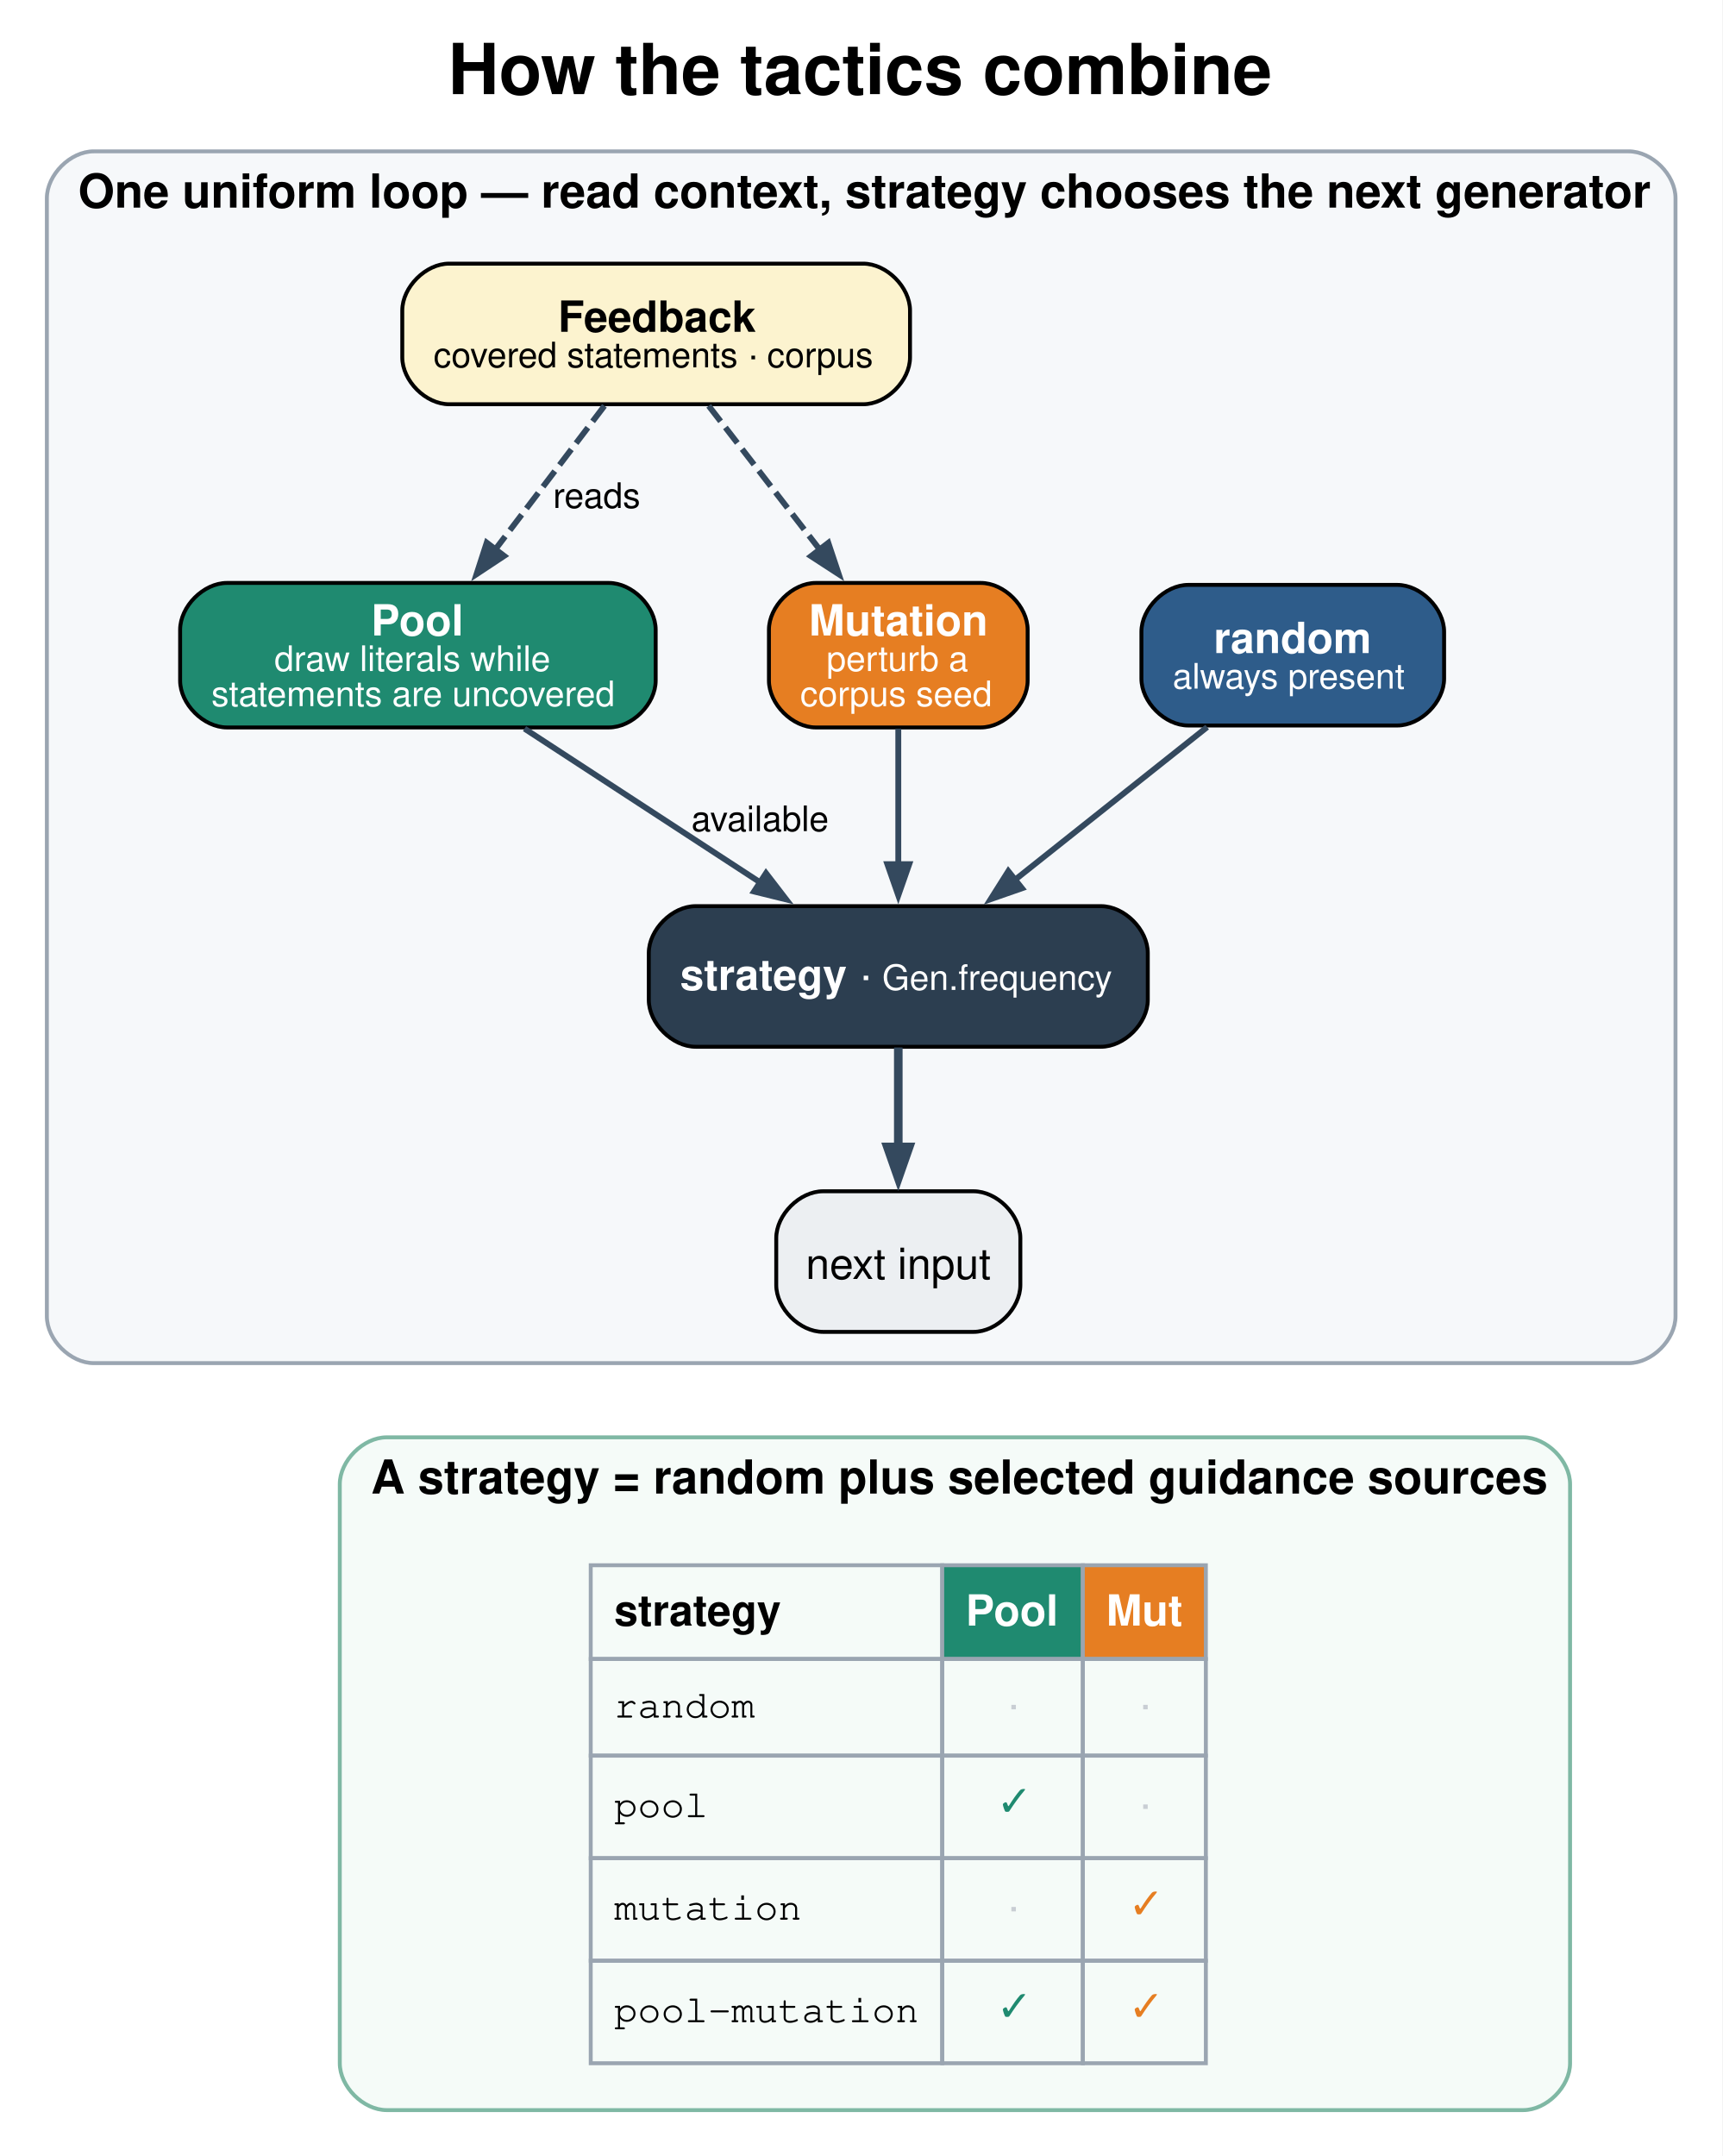
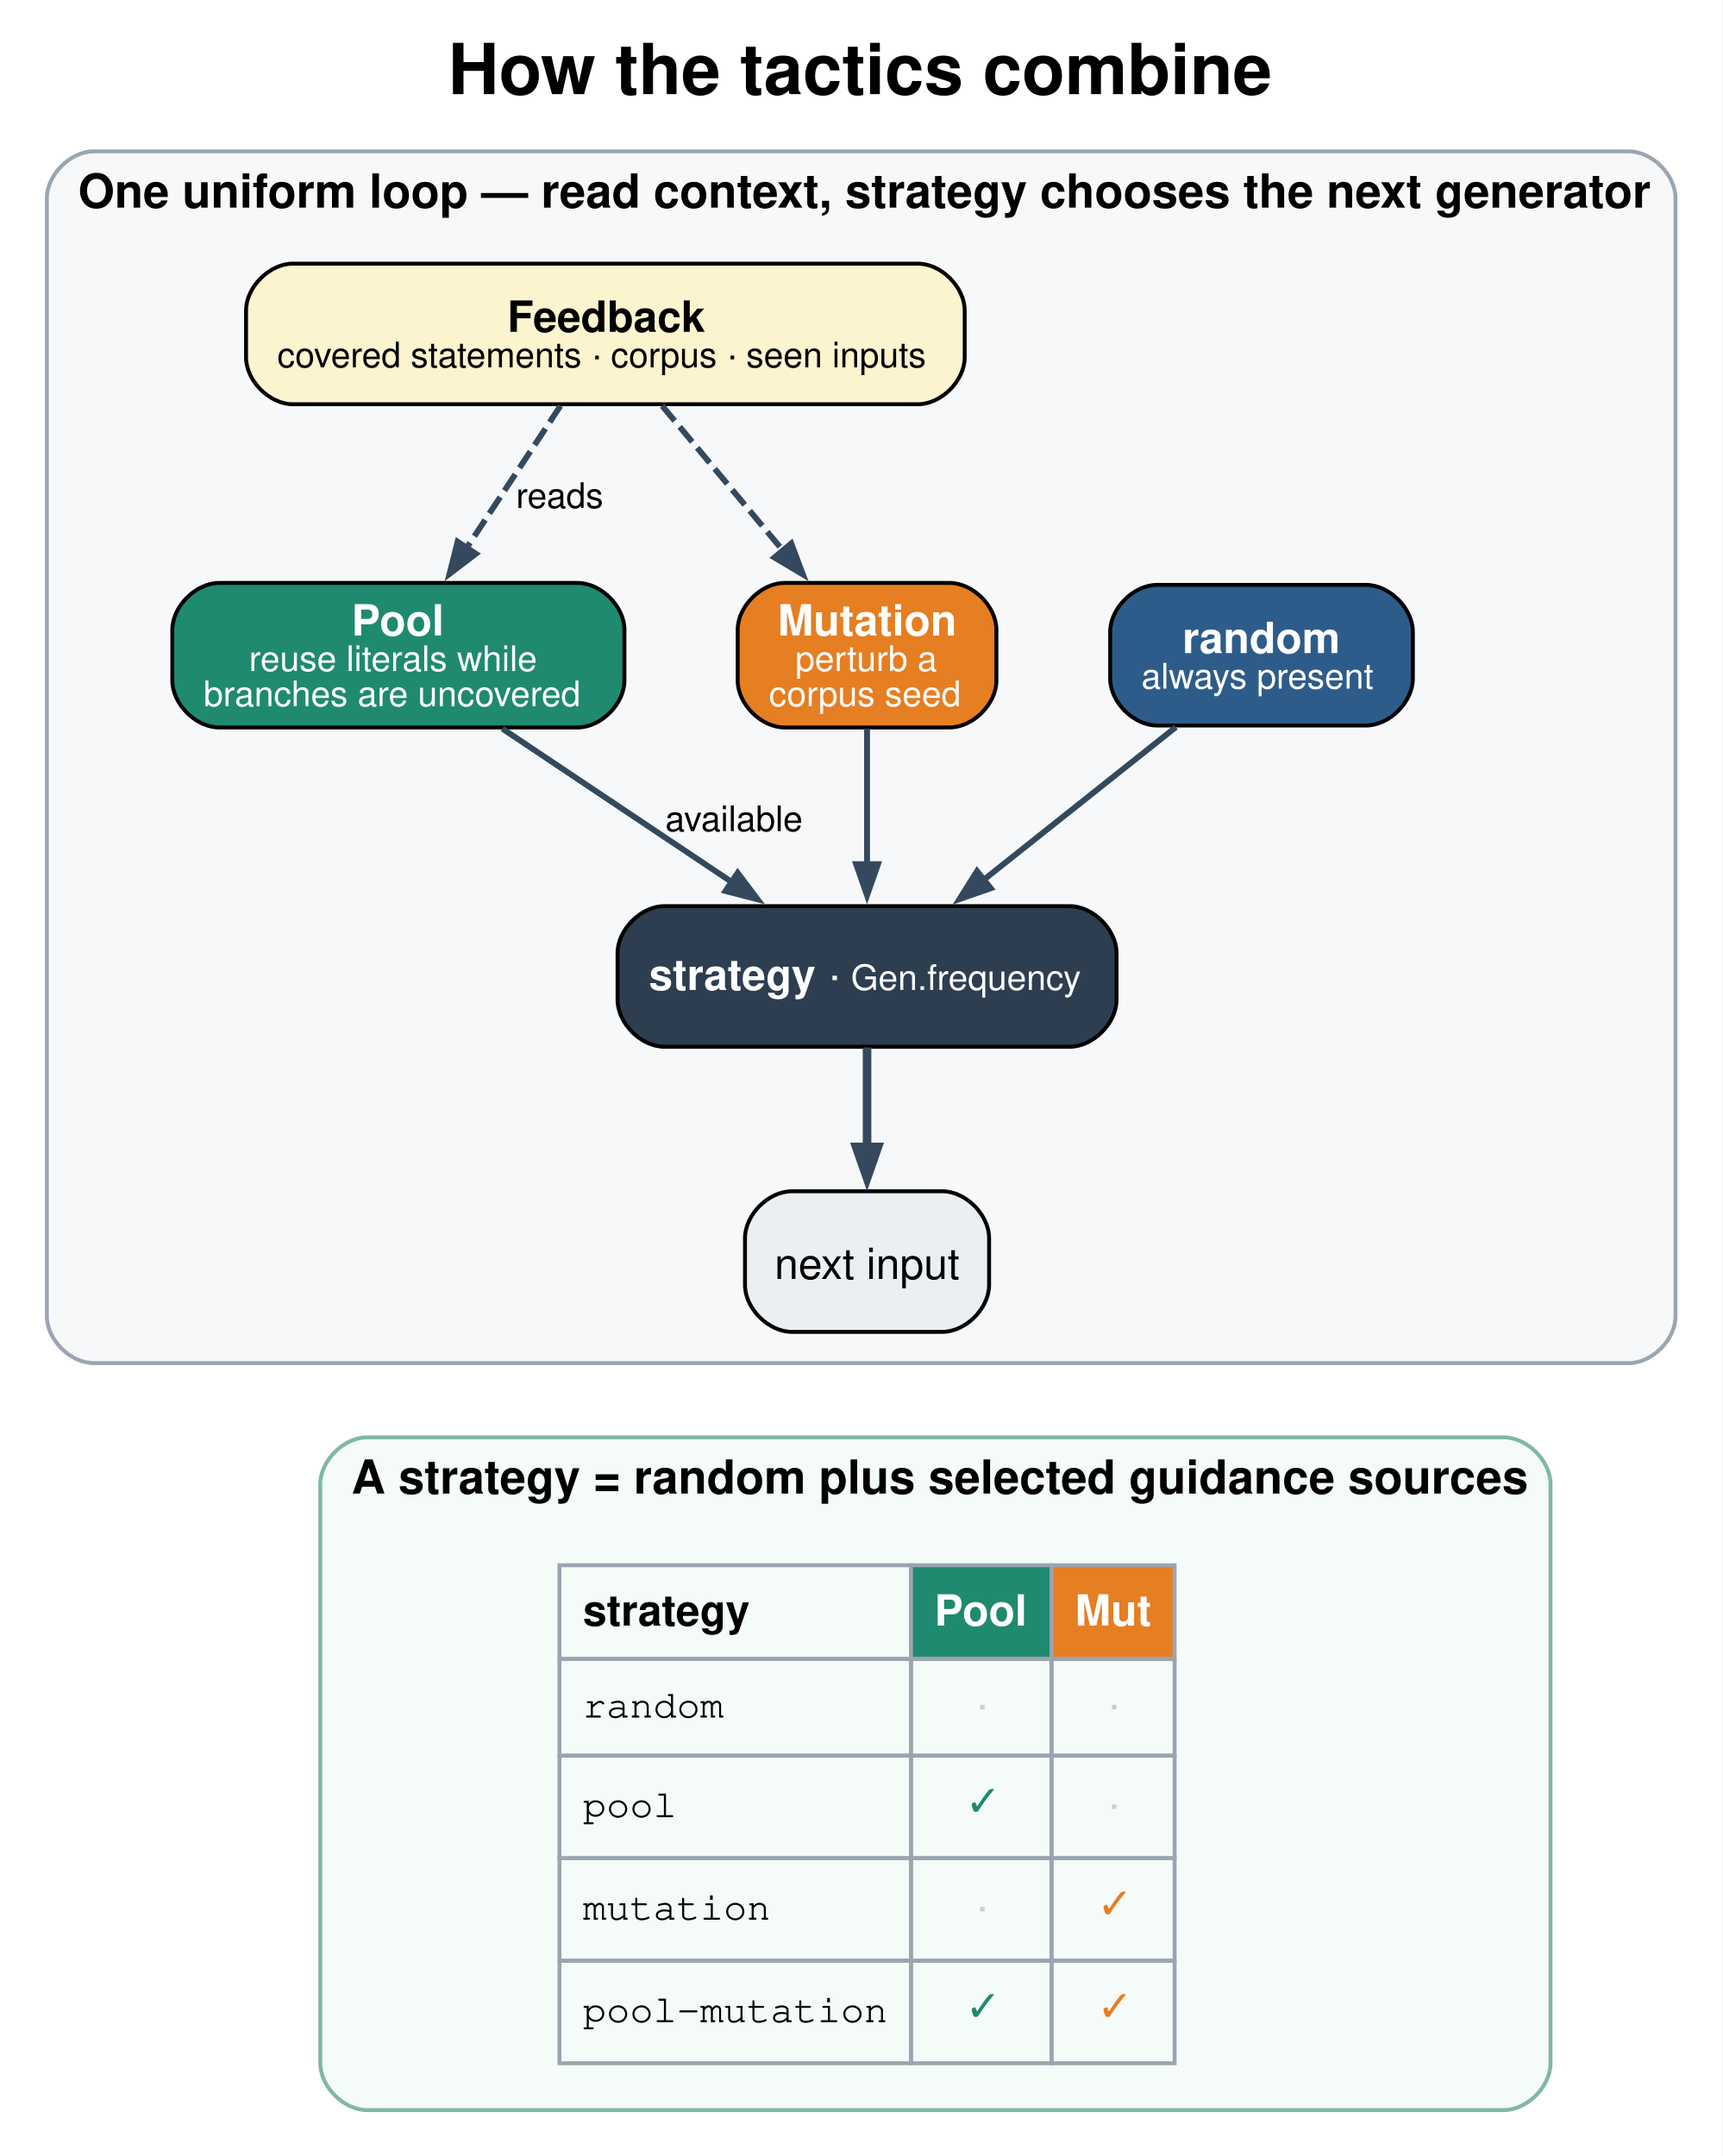
<svg xmlns="http://www.w3.org/2000/svg" width="441pt" height="552pt" viewBox="0.00 0.00 441.00 552.00">
  <g id="graph0" class="graph" transform="scale(1 1) rotate(0) translate(4 548.25)">
    <polygon fill="white" stroke="none" points="-4,4 -4,-548.25 437,-548.25 437,4 -4,4" />
    <text xml:space="preserve" text-anchor="start" x="110.75" y="-524.15" font-family="Helvetica,sans-Serif" font-weight="bold" font-size="18.00">How the tactics combine</text>
    <g id="clust1" class="cluster">
      <path fill="#f6f8fa" stroke="#9aa5b1" d="M20,-199.25C20,-199.25 413,-199.25 413,-199.25 419,-199.25 425,-205.25 425,-211.25 425,-211.25 425,-497.5 425,-497.5 425,-503.5 419,-509.5 413,-509.5 413,-509.5 20,-509.5 20,-509.5 14,-509.5 8,-503.5 8,-497.5 8,-497.5 8,-211.25 8,-211.25 8,-205.25 14,-199.25 20,-199.25" />
      <text xml:space="preserve" text-anchor="start" x="16" y="-495.1" font-family="Helvetica,sans-Serif" font-weight="bold" font-size="12.00">One uniform loop — read context, strategy chooses the next generator</text>
    </g>
    <g id="clust3" class="cluster">
-       <path fill="#f5fbf8" stroke="#7fb8a4" d="M95,-8C95,-8 386,-8 386,-8 392,-8 398,-14 398,-20 398,-20 398,-168.25 398,-168.25 398,-174.25 392,-180.25 386,-180.25 386,-180.25 95,-180.25 95,-180.25 89,-180.25 83,-174.25 83,-168.25 83,-168.25 83,-20 83,-20 83,-14 89,-8 95,-8" />
-       <text xml:space="preserve" text-anchor="start" x="91" y="-165.85" font-family="Helvetica,sans-Serif" font-weight="bold" font-size="12.00">A strategy = random plus selected guidance sources</text>
+       <path fill="#f5fbf8" stroke="#7fb8a4" d="M90,-8C90,-8 381,-8 381,-8 387,-8 393,-14 393,-20 393,-20 393,-168.25 393,-168.25 393,-174.25 387,-180.25 381,-180.25 381,-180.25 90,-180.25 90,-180.25 84,-180.25 78,-174.25 78,-168.25 78,-168.25 78,-20 78,-20 78,-14 84,-8 90,-8" />
+       <text xml:space="preserve" text-anchor="start" x="86" y="-165.85" font-family="Helvetica,sans-Serif" font-weight="bold" font-size="12.00">A strategy = random plus selected guidance sources</text>
    </g>
    <g id="node1" class="node">
-       <path fill="#fcf3cf" stroke="black" d="M217,-480.75C217,-480.75 111,-480.75 111,-480.75 105,-480.75 99,-474.75 99,-468.75 99,-468.75 99,-456.75 99,-456.75 99,-450.75 105,-444.75 111,-444.75 111,-444.75 217,-444.75 217,-444.75 223,-444.75 229,-450.75 229,-456.75 229,-456.75 229,-468.75 229,-468.75 229,-474.75 223,-480.75 217,-480.75" />
-       <text xml:space="preserve" text-anchor="start" x="138.88" y="-463.3" font-family="Helvetica,sans-Serif" font-weight="bold" font-size="11.00">Feedback</text>
-       <text xml:space="preserve" text-anchor="start" x="107" y="-454.2" font-family="Helvetica,sans-Serif" font-size="9.00">covered statements · corpus</text>
+       <path fill="#fcf3cf" stroke="black" d="M231,-480.75C231,-480.75 71,-480.75 71,-480.75 65,-480.75 59,-474.75 59,-468.75 59,-468.75 59,-456.75 59,-456.75 59,-450.75 65,-444.75 71,-444.75 71,-444.75 231,-444.75 231,-444.75 237,-444.75 243,-450.75 243,-456.75 243,-456.75 243,-468.75 243,-468.75 243,-474.75 237,-480.75 231,-480.75" />
+       <text xml:space="preserve" text-anchor="start" x="125.88" y="-463.3" font-family="Helvetica,sans-Serif" font-weight="bold" font-size="11.00">Feedback</text>
+       <text xml:space="preserve" text-anchor="start" x="67" y="-454.2" font-family="Helvetica,sans-Serif" font-size="9.00">covered statements · corpus · seen inputs</text>
    </g>
    <g id="node2" class="node">
-       <path fill="#1f8a70" stroke="black" d="M151.88,-399C151.88,-399 54.12,-399 54.12,-399 48.12,-399 42.12,-393 42.12,-387 42.12,-387 42.12,-374 42.12,-374 42.12,-368 48.12,-362 54.12,-362 54.12,-362 151.88,-362 151.88,-362 157.88,-362 163.88,-368 163.88,-374 163.88,-374 163.88,-387 163.88,-387 163.88,-393 157.88,-399 151.88,-399" />
-       <text xml:space="preserve" text-anchor="start" x="91" y="-385.55" font-family="Helvetica,sans-Serif" font-weight="bold" font-size="11.00" fill="white">Pool</text>
-       <text xml:space="preserve" text-anchor="start" x="66.25" y="-376.45" font-family="Helvetica,sans-Serif" font-size="9.00" fill="white">draw literals while</text>
-       <text xml:space="preserve" text-anchor="start" x="50.12" y="-367.45" font-family="Helvetica,sans-Serif" font-size="9.00" fill="white">statements are uncovered</text>
+       <path fill="#1f8a70" stroke="black" d="M143.88,-399C143.88,-399 52.12,-399 52.12,-399 46.12,-399 40.12,-393 40.12,-387 40.12,-387 40.12,-374 40.12,-374 40.12,-368 46.12,-362 52.12,-362 52.12,-362 143.88,-362 143.88,-362 149.88,-362 155.88,-368 155.88,-374 155.88,-374 155.88,-387 155.88,-387 155.88,-393 149.88,-399 143.88,-399" />
+       <text xml:space="preserve" text-anchor="start" x="86" y="-385.55" font-family="Helvetica,sans-Serif" font-weight="bold" font-size="11.00" fill="white">Pool</text>
+       <text xml:space="preserve" text-anchor="start" x="59.75" y="-376.45" font-family="Helvetica,sans-Serif" font-size="9.00" fill="white">reuse literals while</text>
+       <text xml:space="preserve" text-anchor="start" x="48.12" y="-367.45" font-family="Helvetica,sans-Serif" font-size="9.00" fill="white">branches are uncovered</text>
    </g>
    <g id="edge1" class="edge">
-       <path fill="none" stroke="#34495e" stroke-width="1.5" stroke-dasharray="5,2" d="M150.76,-444.34C142.56,-433.55 131.88,-419.5 122.7,-407.42" />
-       <polygon fill="#34495e" stroke="#34495e" stroke-width="1.5" points="125.08,-405.92 118.01,-401.24 120.62,-409.31 125.08,-405.92" />
-       <text xml:space="preserve" text-anchor="middle" x="148.78" y="-418.2" font-family="Helvetica,sans-Serif" font-size="9.00">reads</text>
+       <path fill="none" stroke="#34495e" stroke-width="1.5" stroke-dasharray="5,2" d="M139.5,-444.34C132.44,-433.65 123.27,-419.77 115.35,-407.77" />
+       <polygon fill="#34495e" stroke="#34495e" stroke-width="1.5" points="117.84,-406.46 111.1,-401.33 113.17,-409.55 117.84,-406.46" />
+       <text xml:space="preserve" text-anchor="middle" x="139.3" y="-418.2" font-family="Helvetica,sans-Serif" font-size="9.00">reads</text>
    </g>
    <g id="node3" class="node">
-       <path fill="#e67e22" stroke="black" d="M247.12,-399C247.12,-399 204.88,-399 204.88,-399 198.88,-399 192.88,-393 192.88,-387 192.88,-387 192.88,-374 192.88,-374 192.88,-368 198.88,-362 204.88,-362 204.88,-362 247.12,-362 247.12,-362 253.12,-362 259.12,-368 259.12,-374 259.12,-374 259.12,-387 259.12,-387 259.12,-393 253.12,-399 247.12,-399" />
-       <text xml:space="preserve" text-anchor="start" x="203.12" y="-385.55" font-family="Helvetica,sans-Serif" font-weight="bold" font-size="11.00" fill="white">Mutation</text>
-       <text xml:space="preserve" text-anchor="start" x="207.62" y="-376.45" font-family="Helvetica,sans-Serif" font-size="9.00" fill="white">perturb a</text>
-       <text xml:space="preserve" text-anchor="start" x="200.88" y="-367.45" font-family="Helvetica,sans-Serif" font-size="9.00" fill="white">corpus seed</text>
+       <path fill="#e67e22" stroke="black" d="M239.12,-399C239.12,-399 196.88,-399 196.88,-399 190.88,-399 184.88,-393 184.88,-387 184.88,-387 184.88,-374 184.88,-374 184.88,-368 190.88,-362 196.88,-362 196.88,-362 239.12,-362 239.12,-362 245.12,-362 251.12,-368 251.12,-374 251.12,-374 251.12,-387 251.12,-387 251.12,-393 245.12,-399 239.12,-399" />
+       <text xml:space="preserve" text-anchor="start" x="195.12" y="-385.55" font-family="Helvetica,sans-Serif" font-weight="bold" font-size="11.00" fill="white">Mutation</text>
+       <text xml:space="preserve" text-anchor="start" x="199.62" y="-376.45" font-family="Helvetica,sans-Serif" font-size="9.00" fill="white">perturb a</text>
+       <text xml:space="preserve" text-anchor="start" x="192.88" y="-367.45" font-family="Helvetica,sans-Serif" font-size="9.00" fill="white">corpus seed</text>
    </g>
    <g id="edge2" class="edge">
-       <path fill="none" stroke="#34495e" stroke-width="1.5" stroke-dasharray="5,2" d="M177.45,-444.34C185.79,-433.55 196.64,-419.5 205.98,-407.42" />
-       <polygon fill="#34495e" stroke="#34495e" stroke-width="1.5" points="208.08,-409.27 210.76,-401.23 203.65,-405.85 208.08,-409.27" />
+       <path fill="none" stroke="#34495e" stroke-width="1.5" stroke-dasharray="5,2" d="M165.54,-444.34C174.63,-433.45 186.5,-419.23 196.65,-407.07" />
+       <polygon fill="#34495e" stroke="#34495e" stroke-width="1.5" points="198.59,-409.11 201.57,-401.18 194.29,-405.52 198.59,-409.11" />
    </g>
    <g id="node5" class="node">
-       <path fill="#2c3e50" stroke="black" d="M277.88,-316.25C277.88,-316.25 174.12,-316.25 174.12,-316.25 168.12,-316.25 162.12,-310.25 162.12,-304.25 162.12,-304.25 162.12,-292.25 162.12,-292.25 162.12,-286.25 168.12,-280.25 174.12,-280.25 174.12,-280.25 277.88,-280.25 277.88,-280.25 283.88,-280.25 289.88,-286.25 289.88,-292.25 289.88,-292.25 289.88,-304.25 289.88,-304.25 289.88,-310.25 283.88,-316.25 277.88,-316.25" />
-       <text xml:space="preserve" text-anchor="start" x="170.12" y="-294.8" font-family="Helvetica,sans-Serif" font-weight="bold" font-size="11.00" fill="white">strategy</text>
-       <text xml:space="preserve" text-anchor="start" x="212.88" y="-294.8" font-family="Helvetica,sans-Serif" font-size="11.00" fill="white"> · </text>
-       <text xml:space="preserve" text-anchor="start" x="221.88" y="-294.8" font-family="Helvetica,sans-Serif" font-size="9.00" fill="white">Gen.frequency</text>
+       <path fill="#2c3e50" stroke="black" d="M269.88,-316.25C269.88,-316.25 166.12,-316.25 166.12,-316.25 160.12,-316.25 154.12,-310.25 154.12,-304.25 154.12,-304.25 154.12,-292.25 154.12,-292.25 154.12,-286.25 160.12,-280.25 166.12,-280.25 166.12,-280.25 269.88,-280.25 269.88,-280.25 275.88,-280.25 281.88,-286.25 281.88,-292.25 281.88,-292.25 281.88,-304.25 281.88,-304.25 281.88,-310.25 275.88,-316.25 269.88,-316.25" />
+       <text xml:space="preserve" text-anchor="start" x="162.12" y="-294.8" font-family="Helvetica,sans-Serif" font-weight="bold" font-size="11.00" fill="white">strategy</text>
+       <text xml:space="preserve" text-anchor="start" x="204.88" y="-294.8" font-family="Helvetica,sans-Serif" font-size="11.00" fill="white"> · </text>
+       <text xml:space="preserve" text-anchor="start" x="213.88" y="-294.8" font-family="Helvetica,sans-Serif" font-size="9.00" fill="white">Gen.frequency</text>
    </g>
    <g id="edge3" class="edge">
-       <path fill="none" stroke="#34495e" stroke-width="1.5" d="M130.3,-361.69C148.1,-350.08 171.5,-334.81 190.71,-322.28" />
-       <polygon fill="#34495e" stroke="#34495e" stroke-width="1.5" points="192.13,-324.69 197.3,-317.97 189.07,-320 192.13,-324.69" />
-       <text xml:space="preserve" text-anchor="middle" x="190.61" y="-335.45" font-family="Helvetica,sans-Serif" font-size="9.00">available</text>
+       <path fill="none" stroke="#34495e" stroke-width="1.5" d="M124.63,-361.69C142,-350.08 164.83,-334.81 183.57,-322.28" />
+       <polygon fill="#34495e" stroke="#34495e" stroke-width="1.5" points="184.87,-324.77 189.97,-318 181.76,-320.12 184.87,-324.77" />
+       <text xml:space="preserve" text-anchor="middle" x="183.93" y="-335.45" font-family="Helvetica,sans-Serif" font-size="9.00">available</text>
    </g>
    <g id="edge4" class="edge">
-       <path fill="none" stroke="#34495e" stroke-width="1.5" d="M226,-361.69C226,-351.44 226,-338.33 226,-326.78" />
-       <polygon fill="#34495e" stroke="#34495e" stroke-width="1.5" points="228.8,-327 226,-319 223.2,-327 228.8,-327" />
+       <path fill="none" stroke="#34495e" stroke-width="1.5" d="M218,-361.69C218,-351.44 218,-338.33 218,-326.78" />
+       <polygon fill="#34495e" stroke="#34495e" stroke-width="1.5" points="220.8,-327 218,-319 215.2,-327 220.8,-327" />
    </g>
    <g id="node4" class="node">
-       <path fill="#2e5c8a" stroke="black" d="M353.75,-398.5C353.75,-398.5 300.25,-398.5 300.25,-398.5 294.25,-398.5 288.25,-392.5 288.25,-386.5 288.25,-386.5 288.25,-374.5 288.25,-374.5 288.25,-368.5 294.25,-362.5 300.25,-362.5 300.25,-362.5 353.75,-362.5 353.75,-362.5 359.75,-362.5 365.75,-368.5 365.75,-374.5 365.75,-374.5 365.75,-386.5 365.75,-386.5 365.75,-392.5 359.75,-398.5 353.75,-398.5" />
-       <text xml:space="preserve" text-anchor="start" x="306.75" y="-381.05" font-family="Helvetica,sans-Serif" font-weight="bold" font-size="11.00" fill="white">random</text>
-       <text xml:space="preserve" text-anchor="start" x="296.25" y="-371.95" font-family="Helvetica,sans-Serif" font-size="9.00" fill="white">always present</text>
+       <path fill="#2e5c8a" stroke="black" d="M345.75,-398.5C345.75,-398.5 292.25,-398.5 292.25,-398.5 286.25,-398.5 280.25,-392.5 280.25,-386.5 280.25,-386.5 280.25,-374.5 280.25,-374.5 280.25,-368.5 286.25,-362.5 292.25,-362.5 292.25,-362.5 345.75,-362.5 345.75,-362.5 351.75,-362.5 357.75,-368.5 357.75,-374.5 357.75,-374.5 357.75,-386.5 357.75,-386.5 357.75,-392.5 351.75,-398.5 345.75,-398.5" />
+       <text xml:space="preserve" text-anchor="start" x="298.75" y="-381.05" font-family="Helvetica,sans-Serif" font-weight="bold" font-size="11.00" fill="white">random</text>
+       <text xml:space="preserve" text-anchor="start" x="288.25" y="-371.95" font-family="Helvetica,sans-Serif" font-size="9.00" fill="white">always present</text>
    </g>
    <g id="edge5" class="edge">
-       <path fill="none" stroke="#34495e" stroke-width="1.5" d="M305.08,-362.09C290.66,-350.62 271.59,-335.47 255.79,-322.92" />
-       <polygon fill="#34495e" stroke="#34495e" stroke-width="1.5" points="257.66,-320.83 249.65,-318.04 254.17,-325.21 257.66,-320.83" />
+       <path fill="none" stroke="#34495e" stroke-width="1.5" d="M297.08,-362.09C282.66,-350.62 263.59,-335.47 247.79,-322.92" />
+       <polygon fill="#34495e" stroke="#34495e" stroke-width="1.5" points="249.66,-320.83 241.65,-318.04 246.17,-325.21 249.66,-320.83" />
    </g>
    <g id="node6" class="node">
-       <path fill="#eceff2" stroke="black" d="M245.25,-243.25C245.25,-243.25 206.75,-243.25 206.75,-243.25 200.75,-243.25 194.75,-237.25 194.75,-231.25 194.75,-231.25 194.75,-219.25 194.75,-219.25 194.75,-213.25 200.75,-207.25 206.75,-207.25 206.75,-207.25 245.25,-207.25 245.25,-207.25 251.25,-207.25 257.25,-213.25 257.25,-219.25 257.25,-219.25 257.25,-231.25 257.25,-231.25 257.25,-237.25 251.25,-243.25 245.25,-243.25" />
-       <text xml:space="preserve" text-anchor="middle" x="226" y="-220.8" font-family="Helvetica,sans-Serif" font-size="11.00">next input</text>
+       <path fill="#eceff2" stroke="black" d="M237.25,-243.25C237.25,-243.25 198.75,-243.25 198.75,-243.25 192.75,-243.25 186.75,-237.25 186.75,-231.25 186.75,-231.25 186.75,-219.25 186.75,-219.25 186.75,-213.25 192.75,-207.25 198.75,-207.25 198.75,-207.25 237.25,-207.25 237.25,-207.25 243.25,-207.25 249.25,-213.25 249.25,-219.25 249.25,-219.25 249.25,-231.25 249.25,-231.25 249.25,-237.25 243.25,-243.25 237.25,-243.25" />
+       <text xml:space="preserve" text-anchor="middle" x="218" y="-220.8" font-family="Helvetica,sans-Serif" font-size="11.00">next input</text>
    </g>
    <g id="edge6" class="edge">
-       <path fill="none" stroke="#34495e" stroke-width="2.2" d="M226,-280.06C226,-272.39 226,-263.14 226,-254.49" />
-       <polygon fill="#34495e" stroke="#34495e" stroke-width="2.2" points="228.8,-254.61 226,-246.61 223.2,-254.61 228.8,-254.61" />
+       <path fill="none" stroke="#34495e" stroke-width="2.2" d="M218,-280.06C218,-272.39 218,-263.14 218,-254.49" />
+       <polygon fill="#34495e" stroke="#34495e" stroke-width="2.2" points="220.8,-254.61 218,-246.61 215.2,-254.61 220.8,-254.61" />
    </g>
    <g id="node7" class="node">
-       <polygon fill="none" stroke="#9aa5b1" points="147.25,-123.5 147.25,-147.5 237.25,-147.5 237.25,-123.5 147.25,-123.5" />
-       <text xml:space="preserve" text-anchor="start" x="153.25" y="-132.05" font-family="Helvetica,sans-Serif" font-weight="bold" font-size="11.00">strategy</text>
-       <polygon fill="#1f8a70" stroke="none" points="237.25,-123.5 237.25,-147.5 273.25,-147.5 273.25,-123.5 237.25,-123.5" />
-       <polygon fill="none" stroke="#9aa5b1" points="237.25,-123.5 237.25,-147.5 273.25,-147.5 273.25,-123.5 237.25,-123.5" />
-       <text xml:space="preserve" text-anchor="start" x="243.25" y="-132.05" font-family="Helvetica,sans-Serif" font-weight="bold" font-size="11.00" fill="white">Pool</text>
-       <polygon fill="#e67e22" stroke="none" points="273.25,-123.5 273.25,-147.5 304.75,-147.5 304.75,-123.5 273.25,-123.5" />
-       <polygon fill="none" stroke="#9aa5b1" points="273.25,-123.5 273.25,-147.5 304.75,-147.5 304.75,-123.5 273.25,-123.5" />
-       <text xml:space="preserve" text-anchor="start" x="279.25" y="-132.05" font-family="Helvetica,sans-Serif" font-weight="bold" font-size="11.00" fill="white">Mut</text>
-       <polygon fill="none" stroke="#9aa5b1" points="147.25,-98.75 147.25,-123.5 237.25,-123.5 237.25,-98.75 147.25,-98.75" />
-       <text xml:space="preserve" text-anchor="start" x="153.25" y="-108.5" font-family="Courier,monospace" font-size="10.00">random</text>
-       <polygon fill="none" stroke="#9aa5b1" points="237.25,-98.75 237.25,-123.5 273.25,-123.5 273.25,-98.75 237.25,-98.75" />
-       <text xml:space="preserve" text-anchor="start" x="253.75" y="-108.12" font-family="Helvetica,sans-Serif" font-size="11.00" fill="#c9ced4">·</text>
-       <polygon fill="none" stroke="#9aa5b1" points="273.25,-98.75 273.25,-123.5 304.75,-123.5 304.75,-98.75 273.25,-98.75" />
-       <text xml:space="preserve" text-anchor="start" x="287.5" y="-108.12" font-family="Helvetica,sans-Serif" font-size="11.00" fill="#c9ced4">·</text>
-       <polygon fill="none" stroke="#9aa5b1" points="147.25,-72.5 147.25,-98.75 237.25,-98.75 237.25,-72.5 147.25,-72.5" />
-       <text xml:space="preserve" text-anchor="start" x="153.25" y="-83" font-family="Courier,monospace" font-size="10.00">pool</text>
-       <polygon fill="none" stroke="#9aa5b1" points="237.25,-72.5 237.25,-98.75 273.25,-98.75 273.25,-72.5 237.25,-72.5" />
-       <text xml:space="preserve" text-anchor="start" x="251.12" y="-83.3" font-family="Helvetica,sans-Serif" font-weight="bold" font-size="11.00" fill="#1f8a70">✓</text>
-       <polygon fill="none" stroke="#9aa5b1" points="273.25,-72.5 273.25,-98.75 304.75,-98.75 304.75,-72.5 273.25,-72.5" />
-       <text xml:space="preserve" text-anchor="start" x="287.5" y="-82.62" font-family="Helvetica,sans-Serif" font-size="11.00" fill="#c9ced4">·</text>
-       <polygon fill="none" stroke="#9aa5b1" points="147.25,-46.25 147.25,-72.5 237.25,-72.5 237.25,-46.25 147.25,-46.25" />
-       <text xml:space="preserve" text-anchor="start" x="153.25" y="-56.75" font-family="Courier,monospace" font-size="10.00">mutation</text>
-       <polygon fill="none" stroke="#9aa5b1" points="237.25,-46.25 237.25,-72.5 273.25,-72.5 273.25,-46.25 237.25,-46.25" />
-       <text xml:space="preserve" text-anchor="start" x="253.75" y="-56.38" font-family="Helvetica,sans-Serif" font-size="11.00" fill="#c9ced4">·</text>
-       <polygon fill="none" stroke="#9aa5b1" points="273.25,-46.25 273.25,-72.5 304.75,-72.5 304.75,-46.25 273.25,-46.25" />
-       <text xml:space="preserve" text-anchor="start" x="284.88" y="-57.05" font-family="Helvetica,sans-Serif" font-weight="bold" font-size="11.00" fill="#e67e22">✓</text>
-       <polygon fill="none" stroke="#9aa5b1" points="147.25,-20 147.25,-46.25 237.25,-46.25 237.25,-20 147.25,-20" />
-       <text xml:space="preserve" text-anchor="start" x="153.25" y="-30.5" font-family="Courier,monospace" font-size="10.00">pool-mutation</text>
-       <polygon fill="none" stroke="#9aa5b1" points="237.25,-20 237.25,-46.25 273.25,-46.25 273.25,-20 237.25,-20" />
-       <text xml:space="preserve" text-anchor="start" x="251.12" y="-30.8" font-family="Helvetica,sans-Serif" font-weight="bold" font-size="11.00" fill="#1f8a70">✓</text>
-       <polygon fill="none" stroke="#9aa5b1" points="273.25,-20 273.25,-46.25 304.75,-46.25 304.75,-20 273.25,-20" />
-       <text xml:space="preserve" text-anchor="start" x="284.88" y="-30.8" font-family="Helvetica,sans-Serif" font-weight="bold" font-size="11.00" fill="#e67e22">✓</text>
+       <polygon fill="none" stroke="#9aa5b1" points="139.25,-123.5 139.25,-147.5 229.25,-147.5 229.25,-123.5 139.25,-123.5" />
+       <text xml:space="preserve" text-anchor="start" x="145.25" y="-132.05" font-family="Helvetica,sans-Serif" font-weight="bold" font-size="11.00">strategy</text>
+       <polygon fill="#1f8a70" stroke="none" points="229.25,-123.5 229.25,-147.5 265.25,-147.5 265.25,-123.5 229.25,-123.5" />
+       <polygon fill="none" stroke="#9aa5b1" points="229.25,-123.5 229.25,-147.5 265.25,-147.5 265.25,-123.5 229.25,-123.5" />
+       <text xml:space="preserve" text-anchor="start" x="235.25" y="-132.05" font-family="Helvetica,sans-Serif" font-weight="bold" font-size="11.00" fill="white">Pool</text>
+       <polygon fill="#e67e22" stroke="none" points="265.25,-123.5 265.25,-147.5 296.75,-147.5 296.75,-123.5 265.25,-123.5" />
+       <polygon fill="none" stroke="#9aa5b1" points="265.25,-123.5 265.25,-147.5 296.75,-147.5 296.75,-123.5 265.25,-123.5" />
+       <text xml:space="preserve" text-anchor="start" x="271.25" y="-132.05" font-family="Helvetica,sans-Serif" font-weight="bold" font-size="11.00" fill="white">Mut</text>
+       <polygon fill="none" stroke="#9aa5b1" points="139.25,-98.75 139.25,-123.5 229.25,-123.5 229.25,-98.75 139.25,-98.75" />
+       <text xml:space="preserve" text-anchor="start" x="145.25" y="-108.5" font-family="Courier,monospace" font-size="10.00">random</text>
+       <polygon fill="none" stroke="#9aa5b1" points="229.25,-98.75 229.25,-123.5 265.25,-123.5 265.25,-98.75 229.25,-98.75" />
+       <text xml:space="preserve" text-anchor="start" x="245.75" y="-108.12" font-family="Helvetica,sans-Serif" font-size="11.00" fill="#c9ced4">·</text>
+       <polygon fill="none" stroke="#9aa5b1" points="265.25,-98.75 265.25,-123.5 296.75,-123.5 296.75,-98.75 265.25,-98.75" />
+       <text xml:space="preserve" text-anchor="start" x="279.5" y="-108.12" font-family="Helvetica,sans-Serif" font-size="11.00" fill="#c9ced4">·</text>
+       <polygon fill="none" stroke="#9aa5b1" points="139.25,-72.5 139.25,-98.75 229.25,-98.75 229.25,-72.5 139.25,-72.5" />
+       <text xml:space="preserve" text-anchor="start" x="145.25" y="-83" font-family="Courier,monospace" font-size="10.00">pool</text>
+       <polygon fill="none" stroke="#9aa5b1" points="229.25,-72.5 229.25,-98.75 265.25,-98.75 265.25,-72.5 229.25,-72.5" />
+       <text xml:space="preserve" text-anchor="start" x="243.12" y="-83.3" font-family="Helvetica,sans-Serif" font-weight="bold" font-size="11.00" fill="#1f8a70">✓</text>
+       <polygon fill="none" stroke="#9aa5b1" points="265.25,-72.5 265.25,-98.75 296.75,-98.75 296.75,-72.5 265.25,-72.5" />
+       <text xml:space="preserve" text-anchor="start" x="279.5" y="-82.62" font-family="Helvetica,sans-Serif" font-size="11.00" fill="#c9ced4">·</text>
+       <polygon fill="none" stroke="#9aa5b1" points="139.25,-46.25 139.25,-72.5 229.25,-72.5 229.25,-46.25 139.25,-46.25" />
+       <text xml:space="preserve" text-anchor="start" x="145.25" y="-56.75" font-family="Courier,monospace" font-size="10.00">mutation</text>
+       <polygon fill="none" stroke="#9aa5b1" points="229.25,-46.25 229.25,-72.5 265.25,-72.5 265.25,-46.25 229.25,-46.25" />
+       <text xml:space="preserve" text-anchor="start" x="245.75" y="-56.38" font-family="Helvetica,sans-Serif" font-size="11.00" fill="#c9ced4">·</text>
+       <polygon fill="none" stroke="#9aa5b1" points="265.25,-46.25 265.25,-72.5 296.75,-72.5 296.75,-46.25 265.25,-46.25" />
+       <text xml:space="preserve" text-anchor="start" x="276.88" y="-57.05" font-family="Helvetica,sans-Serif" font-weight="bold" font-size="11.00" fill="#e67e22">✓</text>
+       <polygon fill="none" stroke="#9aa5b1" points="139.25,-20 139.25,-46.25 229.25,-46.25 229.25,-20 139.25,-20" />
+       <text xml:space="preserve" text-anchor="start" x="145.25" y="-30.5" font-family="Courier,monospace" font-size="10.00">pool-mutation</text>
+       <polygon fill="none" stroke="#9aa5b1" points="229.25,-20 229.25,-46.25 265.25,-46.25 265.25,-20 229.25,-20" />
+       <text xml:space="preserve" text-anchor="start" x="243.12" y="-30.8" font-family="Helvetica,sans-Serif" font-weight="bold" font-size="11.00" fill="#1f8a70">✓</text>
+       <polygon fill="none" stroke="#9aa5b1" points="265.25,-20 265.25,-46.25 296.75,-46.25 296.75,-20 265.25,-20" />
+       <text xml:space="preserve" text-anchor="start" x="276.88" y="-30.8" font-family="Helvetica,sans-Serif" font-weight="bold" font-size="11.00" fill="#e67e22">✓</text>
    </g>
  </g>
</svg>
